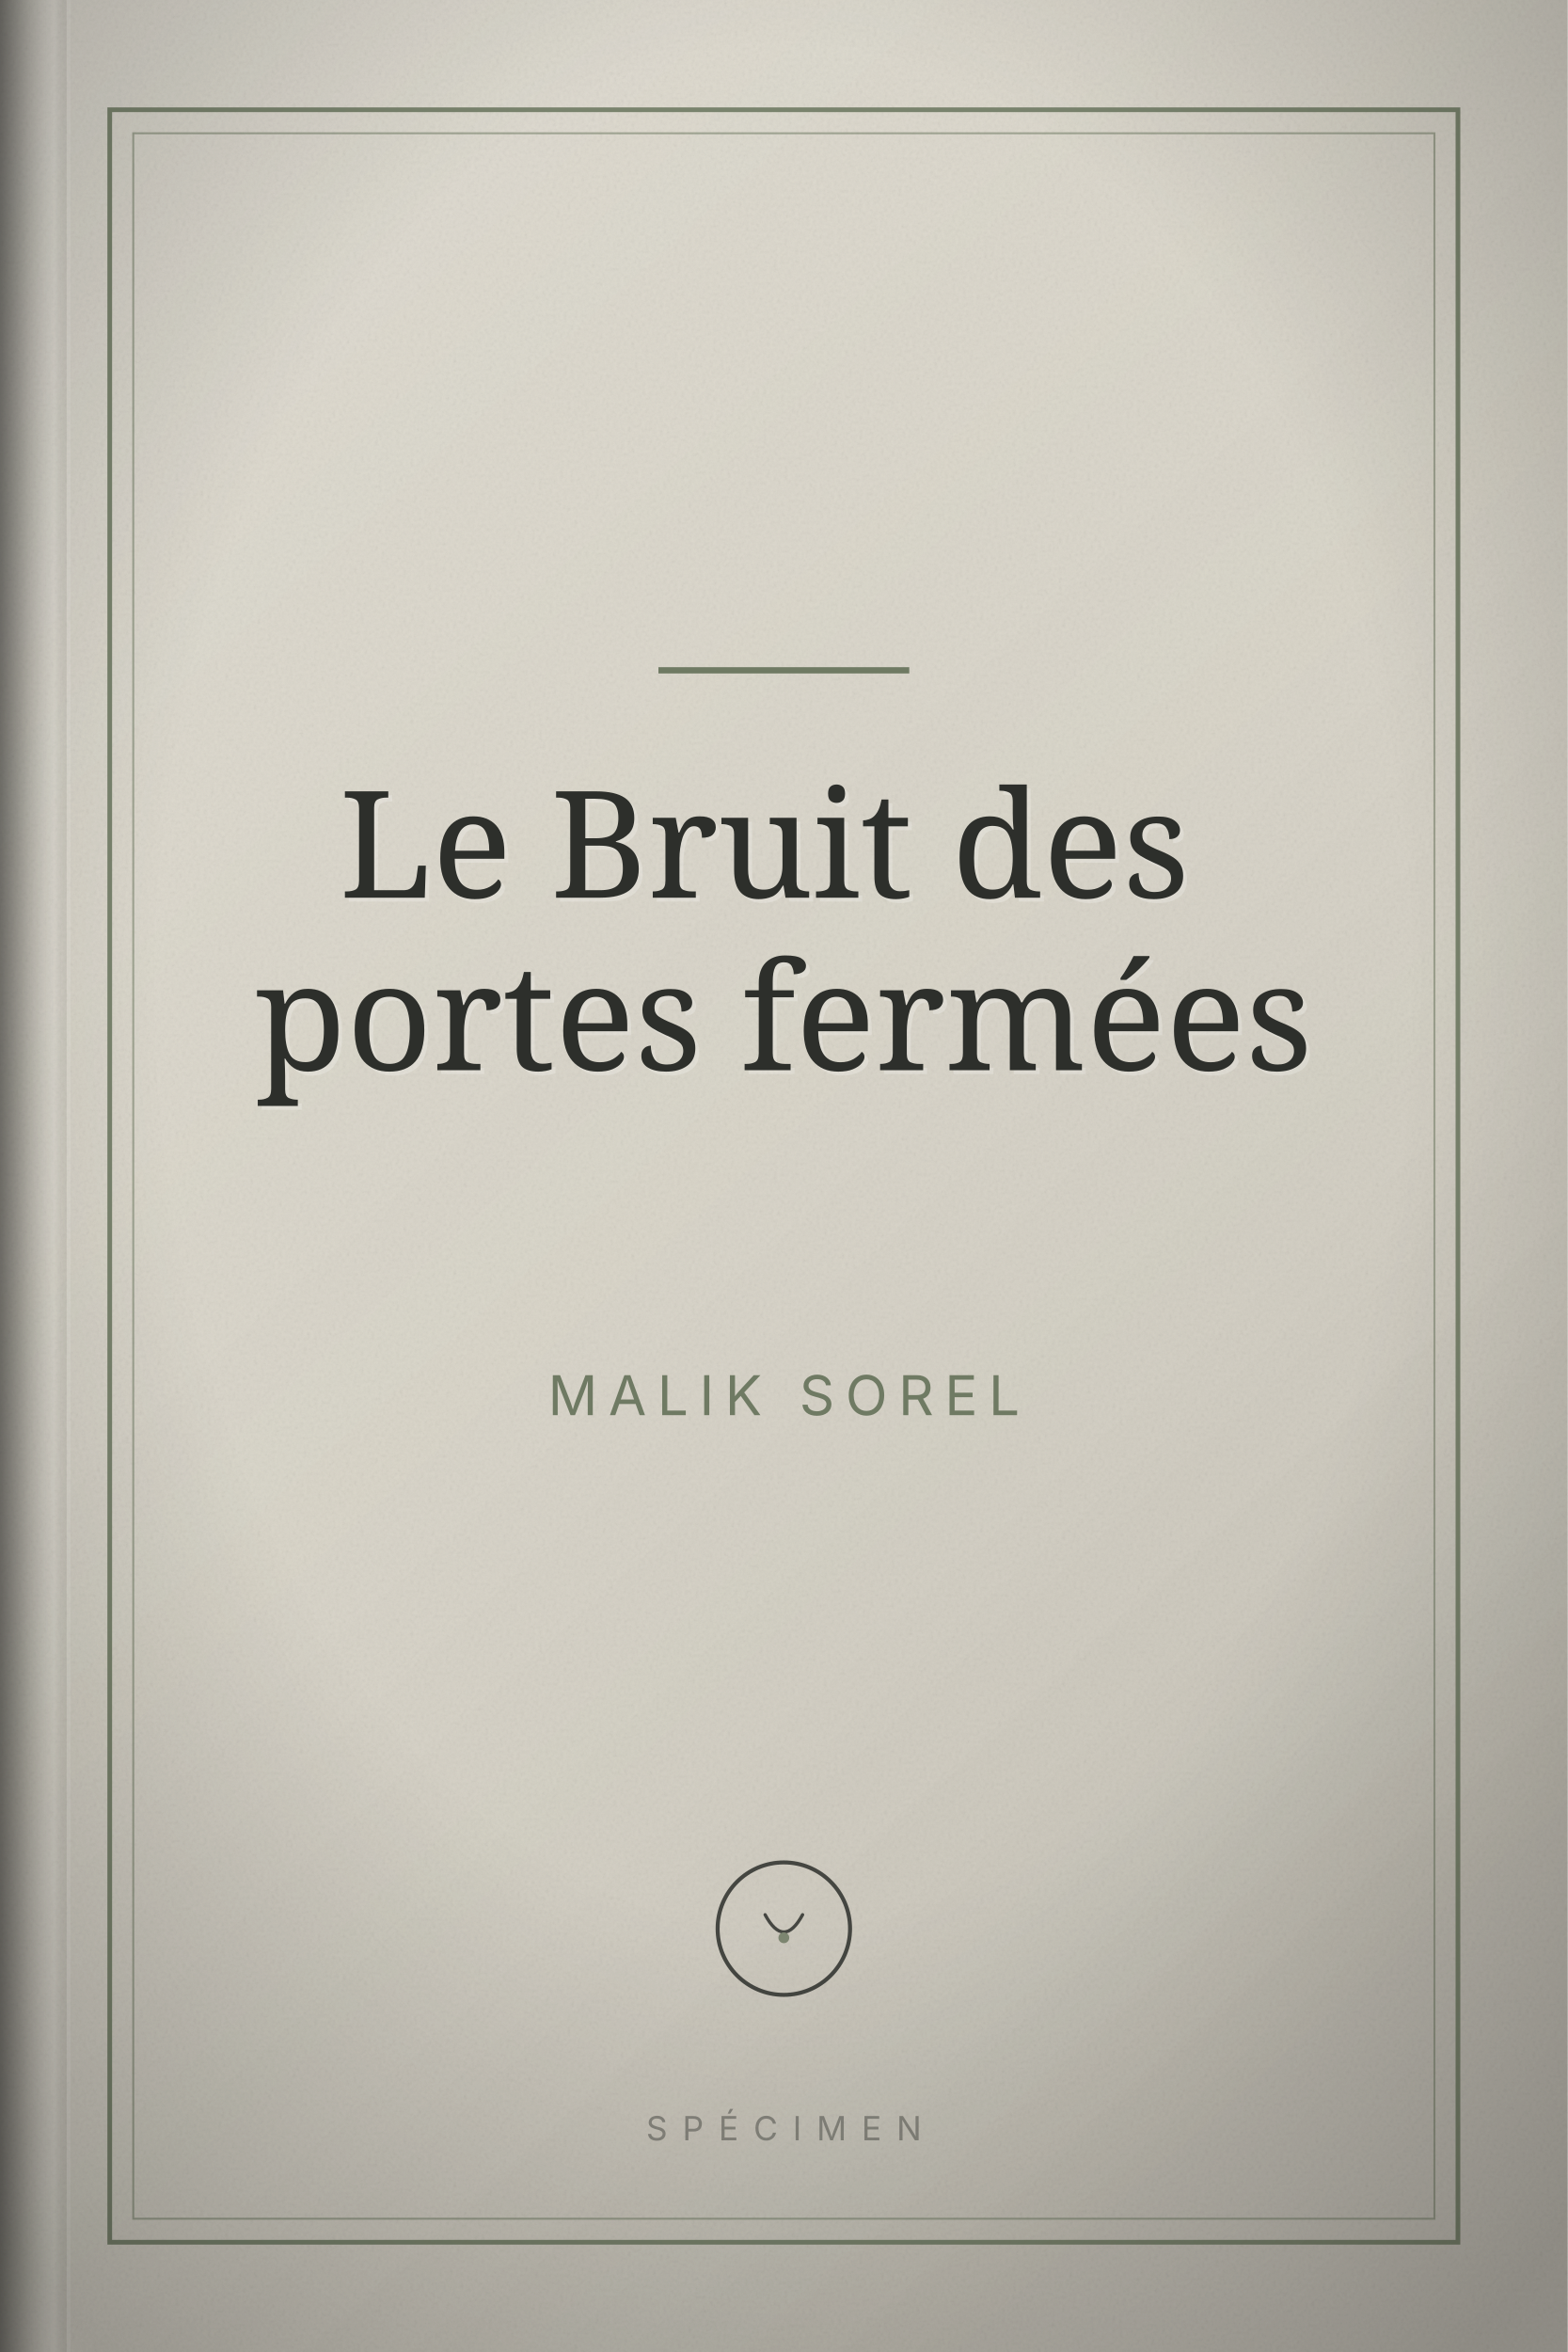
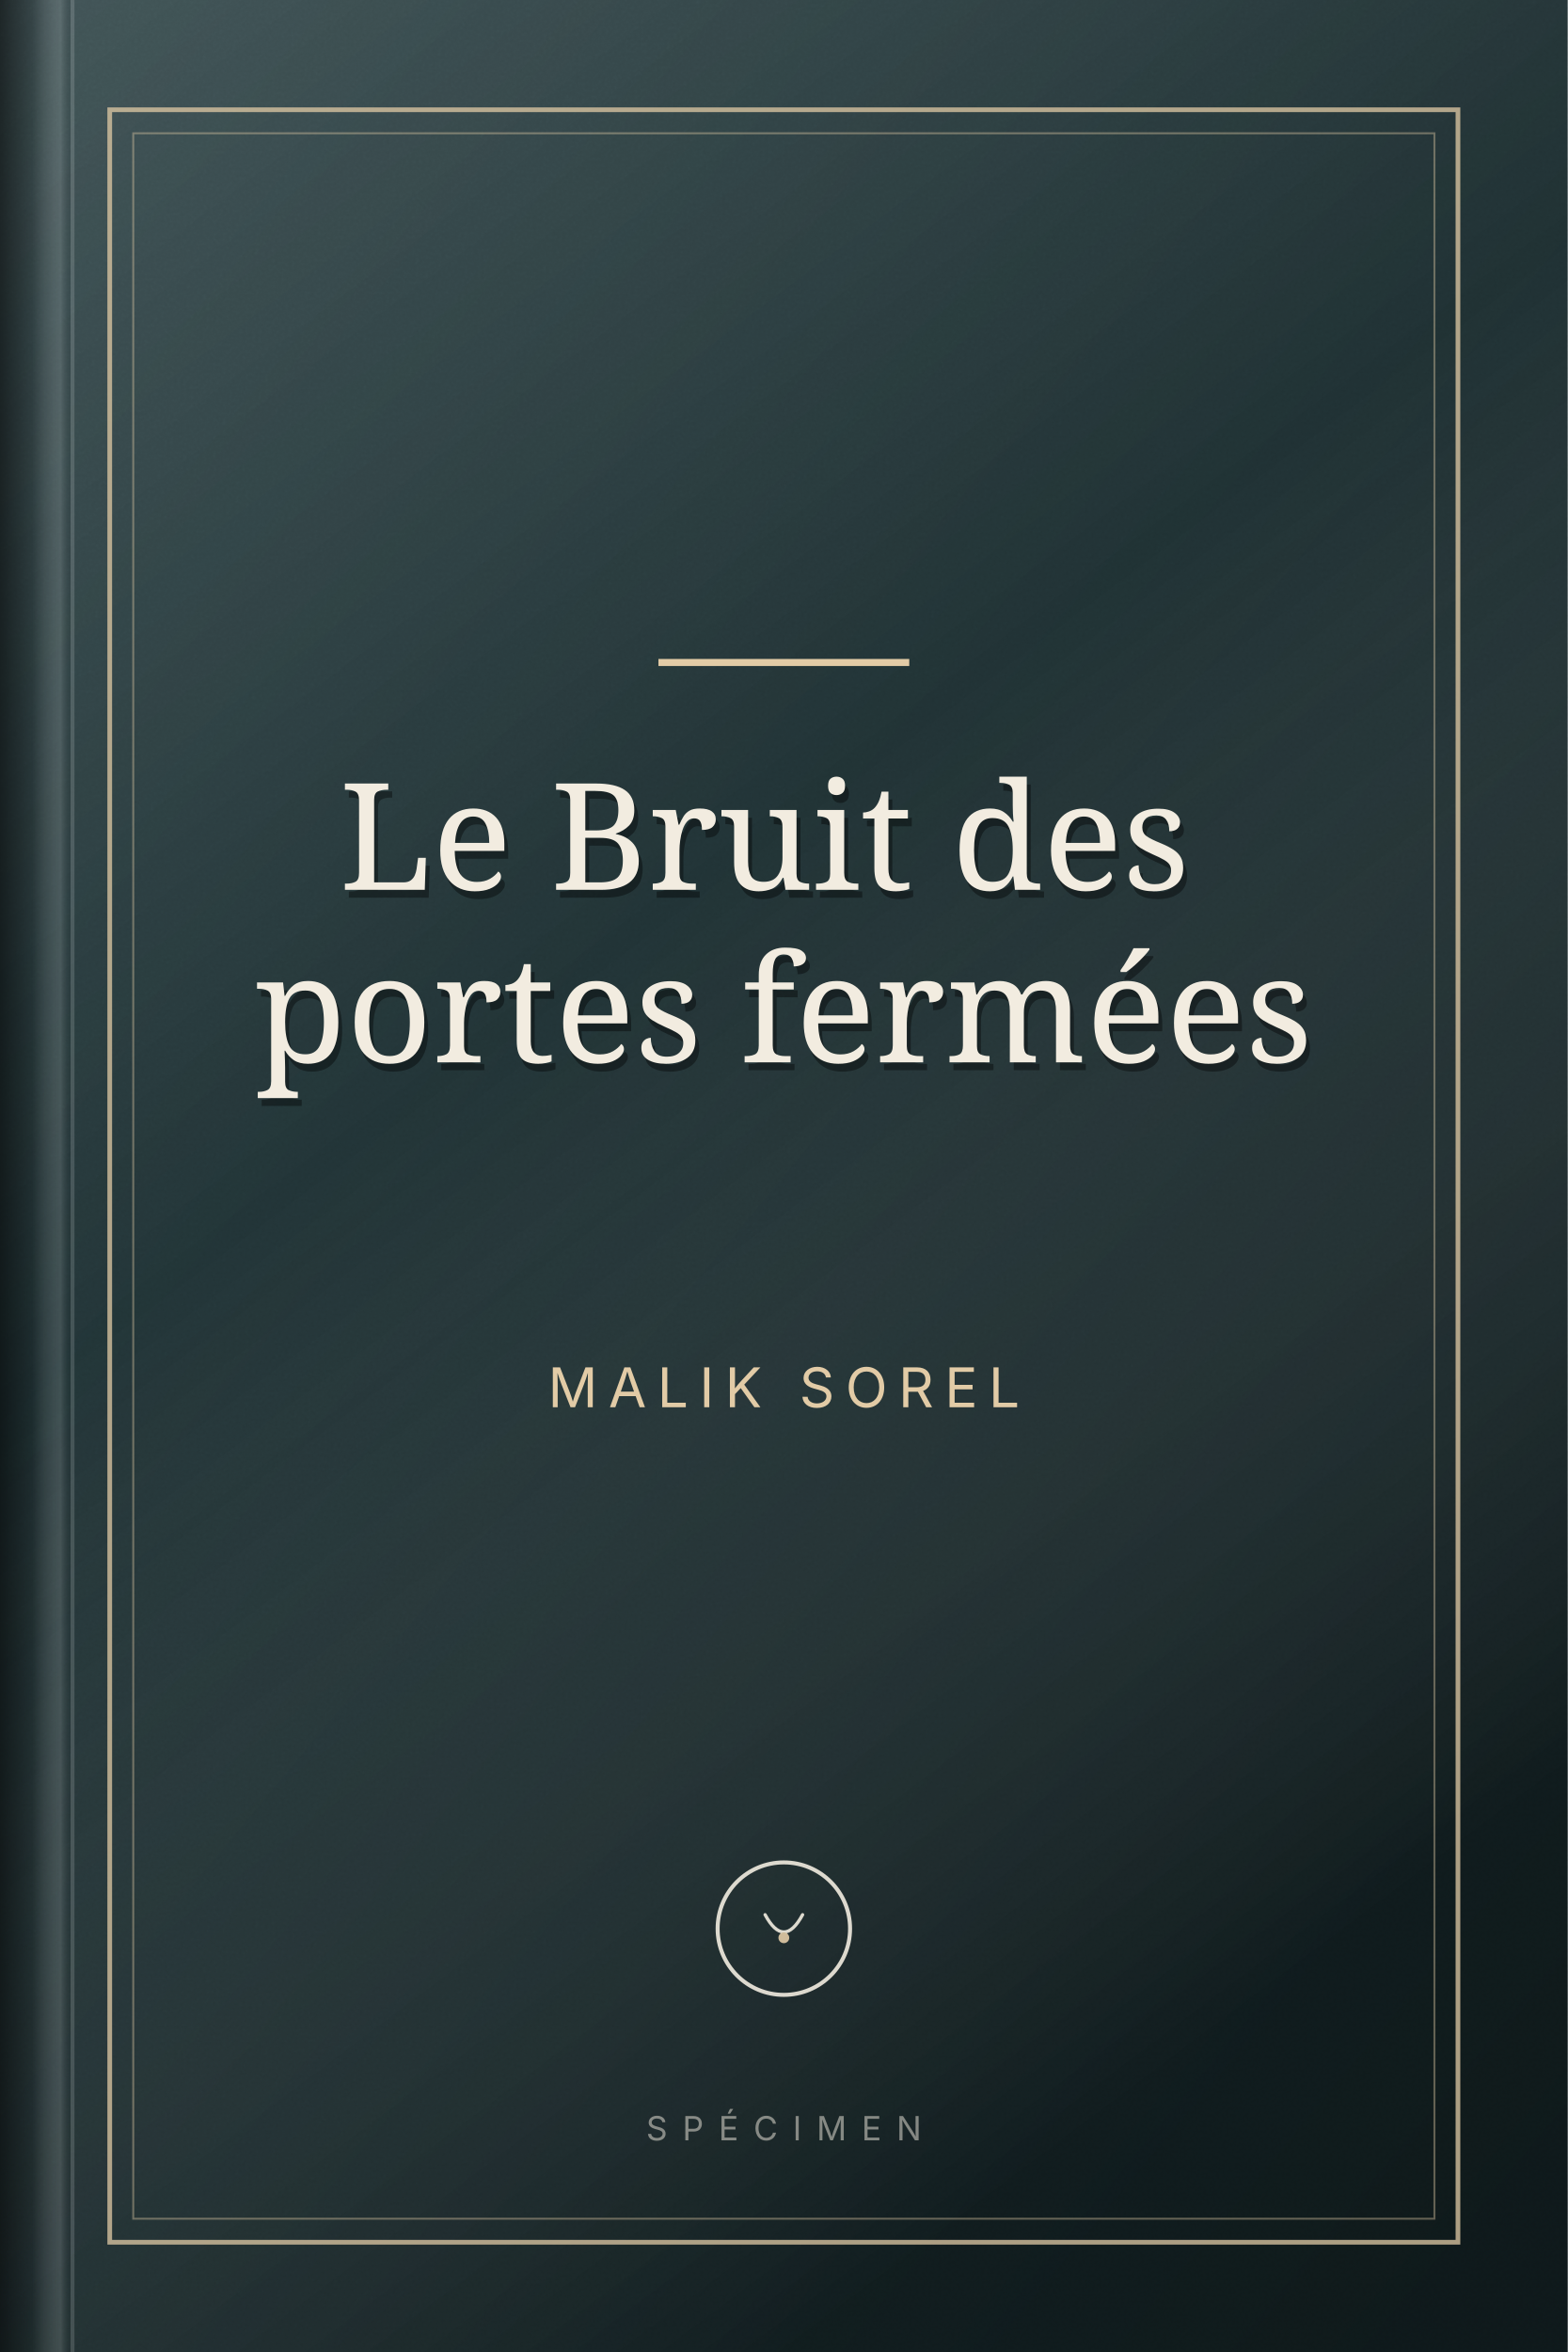
<svg xmlns="http://www.w3.org/2000/svg" viewBox="0 0 400 600" role="img" aria-hidden="true">
  <defs>
+     <linearGradient id="fond" x1="0.1" y1="0" x2="0.9" y2="1">
+       <stop offset="0%" stop-color="#24393c" />
+       <stop offset="100%" stop-color="#132022" />
+     </linearGradient>
    <filter id="fibre" x="0" y="0" width="100%" height="100%">
-       <feTurbulence type="fractalNoise" baseFrequency="1.1" numOctaves="5" stitchTiles="stitch" />
+       <feTurbulence type="fractalNoise" baseFrequency="1.2" numOctaves="5" stitchTiles="stitch" />
      <feColorMatrix type="saturate" values="0" />
    </filter>
    <linearGradient id="tranche" x1="0" y1="0" x2="1" y2="0">
-       <stop offset="0%" stop-color="#000" stop-opacity="0.45" />
-       <stop offset="42%" stop-color="#000" stop-opacity="0.16" />
-       <stop offset="82%" stop-color="#fff" stop-opacity="0.10" />
-       <stop offset="100%" stop-color="#000" stop-opacity="0.05" />
+       <stop offset="0%" stop-color="#000" stop-opacity="0.55" />
+       <stop offset="46%" stop-color="#000" stop-opacity="0.20" />
+       <stop offset="86%" stop-color="#fff" stop-opacity="0.13" />
+       <stop offset="100%" stop-color="#000" stop-opacity="0.06" />
    </linearGradient>
-     <radialGradient id="vignette" cx="50%" cy="42%" r="72%">
-       <stop offset="55%" stop-color="#000" stop-opacity="0" />
-       <stop offset="100%" stop-color="#000" stop-opacity="0.26" />
-     </radialGradient>
-     <linearGradient id="lumiere" x1="0" y1="0" x2="0.6" y2="1">
-       <stop offset="0%" stop-color="#fff" stop-opacity="0.16" />
-       <stop offset="46%" stop-color="#fff" stop-opacity="0.03" />
-       <stop offset="100%" stop-color="#000" stop-opacity="0.10" />
+     <linearGradient id="lumiere" x1="0" y1="0" x2="0.5" y2="1">
+       <stop offset="0%" stop-color="#fff" stop-opacity="0.14" />
+       <stop offset="48%" stop-color="#fff" stop-opacity="0.02" />
+       <stop offset="100%" stop-color="#000" stop-opacity="0.22" />
    </linearGradient>
  </defs>
-   <rect width="400" height="600" fill="#d9d5c9" />
+   <rect width="400" height="600" fill="url(#fond)" />
  <rect width="400" height="600" fill="url(#lumiere)" />
-   <rect width="400" height="600" filter="url(#fibre)" opacity="0.13" style="mix-blend-mode:multiply" />
-   <rect x="28" y="28" width="344" height="544" fill="none" stroke="#6f7a63" stroke-width="1.2" opacity="0.9" />
-   <rect x="34" y="34" width="332" height="532" fill="none" stroke="#6f7a63" stroke-width="0.5" opacity="0.55" />
-   <line x1="168" y1="171" x2="232" y2="171" stroke="#6f7a63" stroke-width="1.6" />
-   <text x="200" y="230" text-anchor="middle" font-family="'Cormorant Garamond', Georgia, serif" font-size="38" font-weight="500" fill="#ffffff" opacity="0.22">
+   <rect width="400" height="600" filter="url(#fibre)" opacity="0.10" style="mix-blend-mode:overlay" />
+   <rect x="28" y="28" width="344" height="544" fill="none" stroke="#e2cba6" stroke-width="1.2" opacity="0.75" />
+   <rect x="34" y="34" width="332" height="532" fill="none" stroke="#e2cba6" stroke-width="0.5" opacity="0.4" />
+   <line x1="168" y1="169" x2="232" y2="169" stroke="#e2cba6" stroke-width="1.8" />
+   <text x="200" y="229" text-anchor="middle" font-family="'Cormorant Garamond', Georgia, serif" font-size="38" font-weight="500" fill="#000000" opacity="0.38">
    <tspan x="201" dy="0">Le Bruit des</tspan>
    <tspan x="201" dy="44">portes fermées</tspan>
  </text>
-   <text x="200" y="229" text-anchor="middle" font-family="'Cormorant Garamond', Georgia, serif" font-size="38" font-weight="500" fill="#2d2f2b">
+   <text x="200" y="227" text-anchor="middle" font-family="'Cormorant Garamond', Georgia, serif" font-size="38" font-weight="500" fill="#f2ece0">
    <tspan x="200" dy="0">Le Bruit des</tspan>
    <tspan x="200" dy="44">portes fermées</tspan>
  </text>
-   <text x="200" y="361" text-anchor="middle" font-family="'Inter', system-ui, sans-serif" font-size="14" letter-spacing="2.8" fill="#6f7a63">MALIK SOREL</text>
-   <g transform="translate(200 492) scale(0.30)" opacity="0.85">
-     <circle cx="0" cy="0" r="56.32" fill="none" stroke="#2d2f2b" stroke-width="3.4" />
-     <path d="M-15.94 -11.83 Q0 17.57 15.94 -11.83" fill="none" stroke="#2d2f2b" stroke-width="2.8" stroke-linecap="round" />
-     <circle cx="0" cy="7.77" r="4.6" fill="#6f7a63" />
+   <text x="200" y="359" text-anchor="middle" font-family="'Inter', system-ui, sans-serif" font-size="14" letter-spacing="2.8" fill="#e2cba6">MALIK SOREL</text>
+   <g transform="translate(200 492) scale(0.30)" opacity="0.9">
+     <circle cx="0" cy="0" r="56.32" fill="none" stroke="#f2ece0" stroke-width="3.4" />
+     <path d="M-15.94 -11.83 Q0 17.57 15.94 -11.83" fill="none" stroke="#f2ece0" stroke-width="2.8" stroke-linecap="round" />
+     <circle cx="0" cy="7.77" r="4.6" fill="#e2cba6" />
  </g>
-   <text x="200" y="546" text-anchor="middle" font-family="'Inter', system-ui, sans-serif" font-size="8.5" letter-spacing="3.8" fill="#2d2f2b" opacity="0.42">SPÉCIMEN</text>
-   <rect x="0" y="0" width="17" height="600" fill="url(#tranche)" />
-   <line x1="17.5" y1="0" x2="17.5" y2="600" stroke="#fff" stroke-opacity="0.13" stroke-width="1" />
-   <rect width="400" height="600" fill="url(#vignette)" />
+   <text x="200" y="546" text-anchor="middle" font-family="'Inter', system-ui, sans-serif" font-size="8.5" letter-spacing="3.8" fill="#f2ece0" opacity="0.5">SPÉCIMEN</text>
+   <rect x="0" y="0" width="18" height="600" fill="url(#tranche)" />
+   <line x1="18.5" y1="0" x2="18.5" y2="600" stroke="#fff" stroke-opacity="0.15" stroke-width="1" />
</svg>
